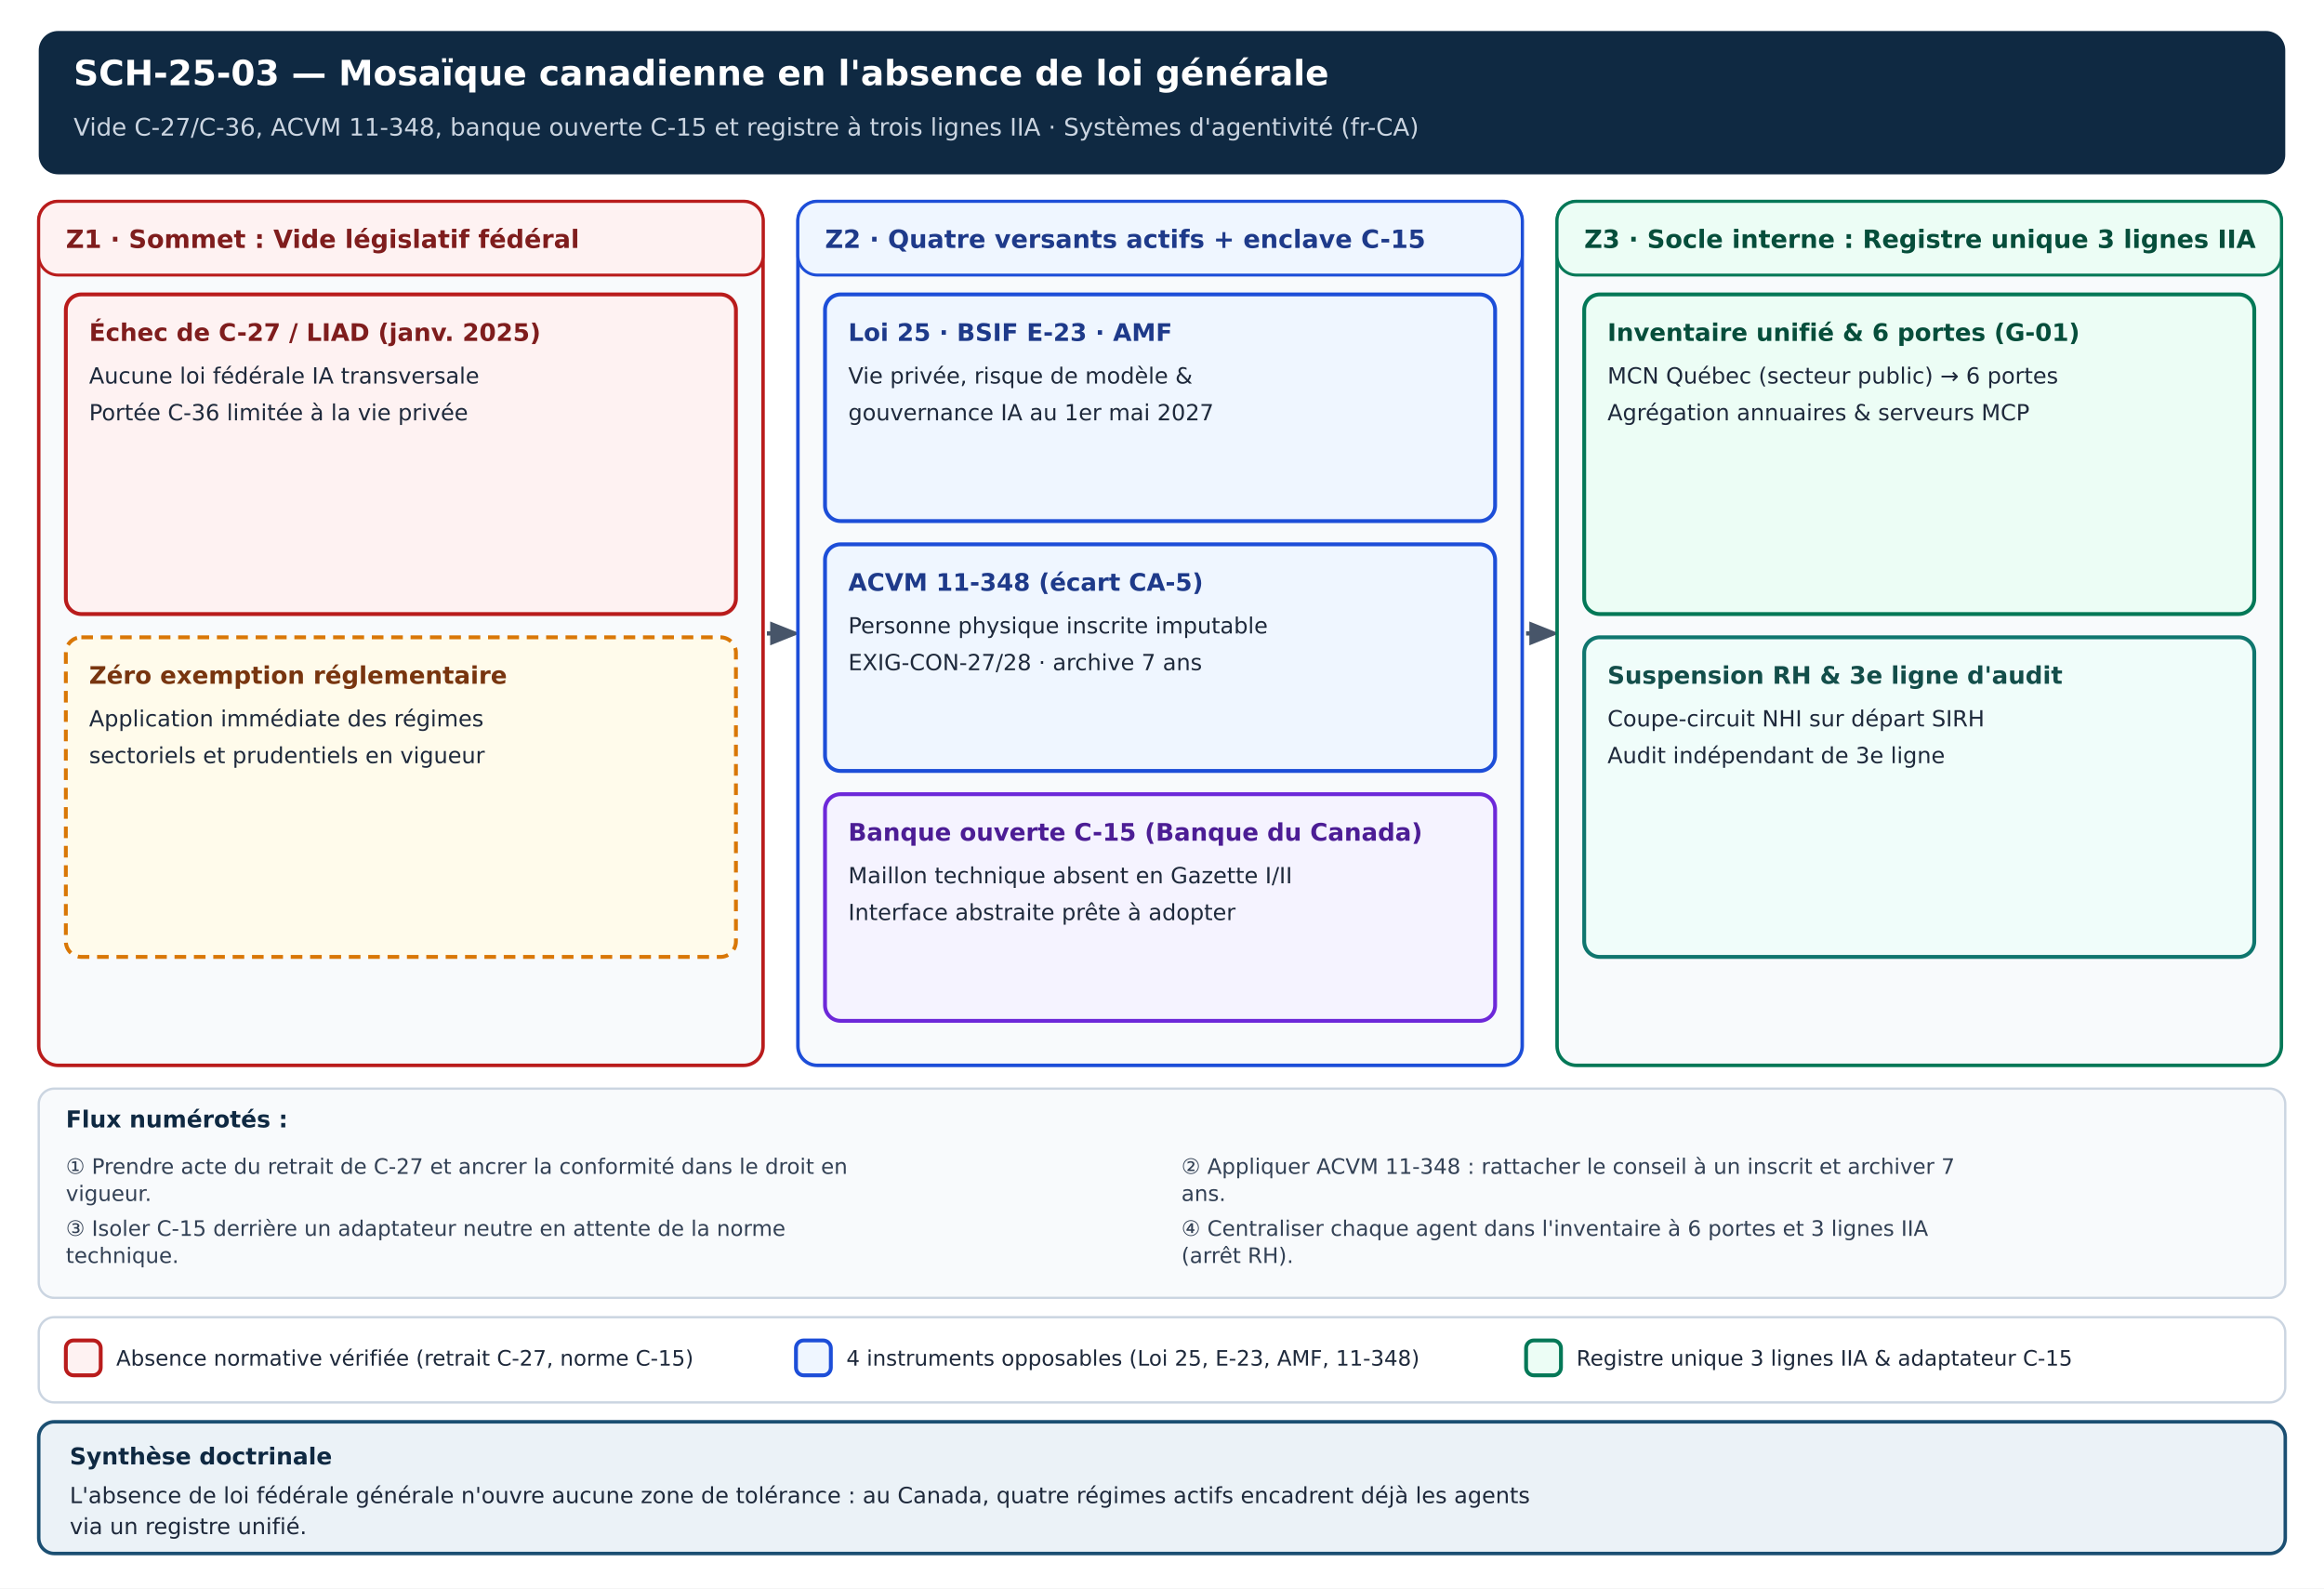
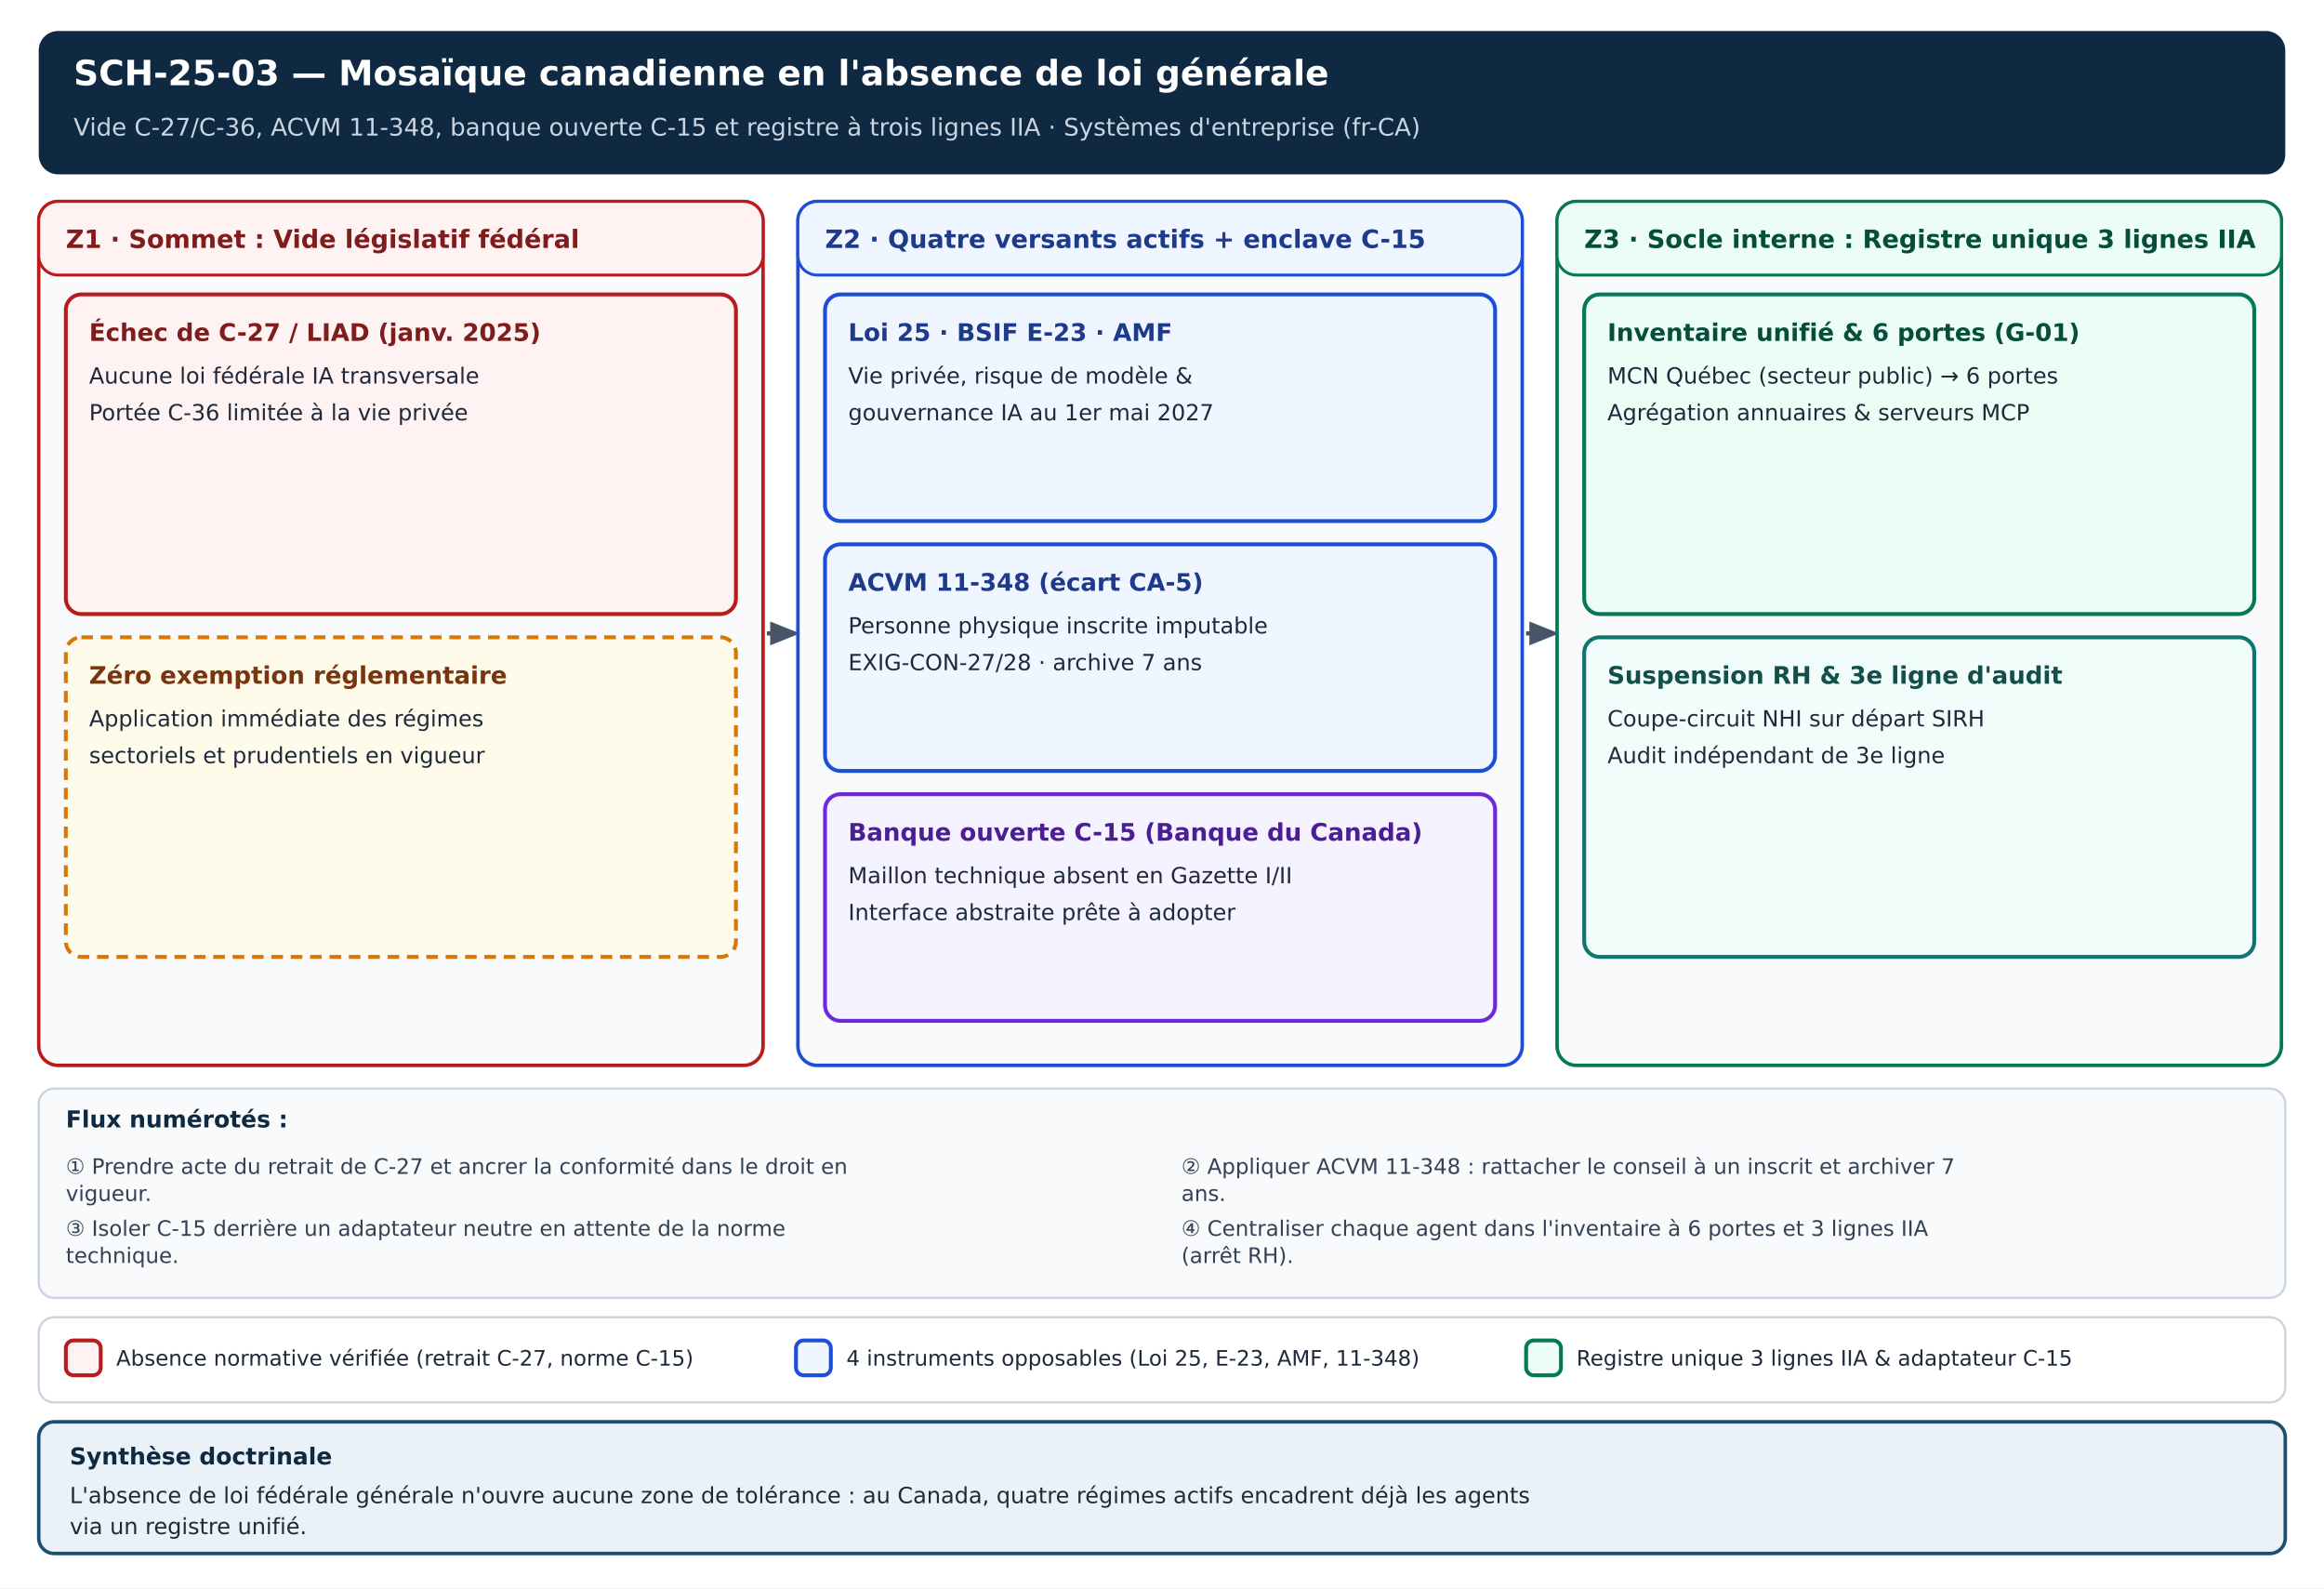
<svg xmlns="http://www.w3.org/2000/svg" viewBox="0 0 1200 820" width="1200" height="820">
  <defs>
    <marker id="arrow" viewBox="0 0 10 10" refX="8" refY="5" markerWidth="7" markerHeight="7" orient="auto-start-reverse">
      <path d="M 0 1 L 10 5 L 0 9 z" fill="#475569" />
    </marker>
  </defs>
  <rect id="bg-canvas" x="0" y="0" width="1200" height="820" fill="#FFFFFF" />
  <g id="header-bar">
    <rect x="20" y="16" width="1160" height="74" rx="10" fill="#0F2942" />
    <text x="38" y="44" font-family="DejaVu Sans, Arial, sans-serif" font-size="18" font-weight="bold" fill="#FFFFFF">SCH-25-03 — Mosaïque canadienne en l'absence de loi générale</text>
-     <text x="38" y="70" font-family="DejaVu Sans, Arial, sans-serif" font-size="12.5" fill="#CBD5E1">Vide C-27/C-36, ACVM 11-348, banque ouverte C-15 et registre à trois lignes IIA · Systèmes d'agentivité (fr-CA)</text>
+     <text x="38" y="70" font-family="DejaVu Sans, Arial, sans-serif" font-size="12.5" fill="#CBD5E1">Vide C-27/C-36, ACVM 11-348, banque ouverte C-15 et registre à trois lignes IIA · Systèmes d'entreprise (fr-CA)</text>
  </g>
  <g id="zone-Z1">
    <rect x="20" y="104" width="374" height="446" rx="10" fill="#F8FAFC" stroke="#B91C1C" stroke-width="1.8" />
    <rect x="20" y="104" width="374" height="38" rx="10" fill="#FEF2F2" stroke="#B91C1C" stroke-width="1.5" />
    <text x="34" y="128" font-family="DejaVu Sans, Arial, sans-serif" font-size="13" font-weight="bold" fill="#7F1D1D">Z1 · Sommet : Vide législatif fédéral</text>
    <line x1="396" y1="327" x2="410" y2="327" stroke="#475569" stroke-width="2.2" marker-end="url(#arrow)" />
    <g id="node-1" class="node" data-node="true">
      <rect x="34" y="152" width="346" height="165" rx="8" fill="#FEF2F2" stroke="#B91C1C" stroke-width="2" />
      <text x="46" y="176" font-family="DejaVu Sans, Arial, sans-serif" font-size="12.5" font-weight="bold" fill="#7F1D1D">Échec de C-27 / LIAD (janv. 2025)</text>
      <text x="46" y="198" font-family="DejaVu Sans, Arial, sans-serif" font-size="11.5" fill="#1E293B">Aucune loi fédérale IA transversale</text>
      <text x="46" y="217" font-family="DejaVu Sans, Arial, sans-serif" font-size="11.5" fill="#1E293B">Portée C-36 limitée à la vie privée</text>
    </g>
    <g id="node-2" class="node" data-node="true">
      <rect x="34" y="329" width="346" height="165" rx="8" fill="#FFFBEB" stroke="#D97706" stroke-width="2" stroke-dasharray="6,4" />
      <text x="46" y="353" font-family="DejaVu Sans, Arial, sans-serif" font-size="12.5" font-weight="bold" fill="#78350F">Zéro exemption réglementaire</text>
      <text x="46" y="375" font-family="DejaVu Sans, Arial, sans-serif" font-size="11.5" fill="#1E293B">Application immédiate des régimes</text>
      <text x="46" y="394" font-family="DejaVu Sans, Arial, sans-serif" font-size="11.5" fill="#1E293B">sectoriels et prudentiels en vigueur</text>
    </g>
  </g>
  <g id="zone-Z2">
    <rect x="412" y="104" width="374" height="446" rx="10" fill="#F8FAFC" stroke="#1D4ED8" stroke-width="1.8" />
    <rect x="412" y="104" width="374" height="38" rx="10" fill="#EFF6FF" stroke="#1D4ED8" stroke-width="1.5" />
    <text x="426" y="128" font-family="DejaVu Sans, Arial, sans-serif" font-size="13" font-weight="bold" fill="#1E3A8A">Z2 · Quatre versants actifs + enclave C-15</text>
    <line x1="788" y1="327" x2="802" y2="327" stroke="#475569" stroke-width="2.2" marker-end="url(#arrow)" />
    <g id="node-3" class="node" data-node="true">
      <rect x="426" y="152" width="346" height="117" rx="8" fill="#EFF6FF" stroke="#1D4ED8" stroke-width="2" />
      <text x="438" y="176" font-family="DejaVu Sans, Arial, sans-serif" font-size="12.5" font-weight="bold" fill="#1E3A8A">Loi 25 · BSIF E-23 · AMF</text>
      <text x="438" y="198" font-family="DejaVu Sans, Arial, sans-serif" font-size="11.5" fill="#1E293B">Vie privée, risque de modèle &amp;</text>
      <text x="438" y="217" font-family="DejaVu Sans, Arial, sans-serif" font-size="11.5" fill="#1E293B">gouvernance IA au 1er mai 2027</text>
    </g>
    <g id="node-4" class="node" data-node="true">
      <rect x="426" y="281" width="346" height="117" rx="8" fill="#EFF6FF" stroke="#1D4ED8" stroke-width="2" />
      <text x="438" y="305" font-family="DejaVu Sans, Arial, sans-serif" font-size="12.5" font-weight="bold" fill="#1E3A8A">ACVM 11-348 (écart CA-5)</text>
      <text x="438" y="327" font-family="DejaVu Sans, Arial, sans-serif" font-size="11.5" fill="#1E293B">Personne physique inscrite imputable</text>
      <text x="438" y="346" font-family="DejaVu Sans, Arial, sans-serif" font-size="11.5" fill="#1E293B">EXIG-CON-27/28 · archive 7 ans</text>
    </g>
    <g id="node-5" class="node" data-node="true">
      <rect x="426" y="410" width="346" height="117" rx="8" fill="#F5F3FF" stroke="#6D28D9" stroke-width="2" />
      <text x="438" y="434" font-family="DejaVu Sans, Arial, sans-serif" font-size="12.5" font-weight="bold" fill="#4C1D95">Banque ouverte C-15 (Banque du Canada)</text>
      <text x="438" y="456" font-family="DejaVu Sans, Arial, sans-serif" font-size="11.5" fill="#1E293B">Maillon technique absent en Gazette I/II</text>
      <text x="438" y="475" font-family="DejaVu Sans, Arial, sans-serif" font-size="11.5" fill="#1E293B">Interface abstraite prête à adopter</text>
    </g>
  </g>
  <g id="zone-Z3">
    <rect x="804" y="104" width="374" height="446" rx="10" fill="#F8FAFC" stroke="#047857" stroke-width="1.8" />
    <rect x="804" y="104" width="374" height="38" rx="10" fill="#ECFDF5" stroke="#047857" stroke-width="1.5" />
    <text x="818" y="128" font-family="DejaVu Sans, Arial, sans-serif" font-size="13" font-weight="bold" fill="#064E3B">Z3 · Socle interne : Registre unique 3 lignes IIA</text>
    <g id="node-6" class="node" data-node="true">
      <rect x="818" y="152" width="346" height="165" rx="8" fill="#ECFDF5" stroke="#047857" stroke-width="2" />
      <text x="830" y="176" font-family="DejaVu Sans, Arial, sans-serif" font-size="12.5" font-weight="bold" fill="#064E3B">Inventaire unifié &amp; 6 portes (G-01)</text>
      <text x="830" y="198" font-family="DejaVu Sans, Arial, sans-serif" font-size="11.5" fill="#1E293B">MCN Québec (secteur public) → 6 portes</text>
      <text x="830" y="217" font-family="DejaVu Sans, Arial, sans-serif" font-size="11.5" fill="#1E293B">Agrégation annuaires &amp; serveurs MCP</text>
    </g>
    <g id="node-7" class="node" data-node="true">
      <rect x="818" y="329" width="346" height="165" rx="8" fill="#F0FDFA" stroke="#0F766E" stroke-width="2" />
      <text x="830" y="353" font-family="DejaVu Sans, Arial, sans-serif" font-size="12.5" font-weight="bold" fill="#134E4A">Suspension RH &amp; 3e ligne d'audit</text>
      <text x="830" y="375" font-family="DejaVu Sans, Arial, sans-serif" font-size="11.5" fill="#1E293B">Coupe-circuit NHI sur départ SIRH</text>
      <text x="830" y="394" font-family="DejaVu Sans, Arial, sans-serif" font-size="11.5" fill="#1E293B">Audit indépendant de 3e ligne</text>
    </g>
  </g>
  <g id="flows-bar">
    <rect x="20" y="562" width="1160" height="108" rx="8" fill="#F8FAFC" stroke="#CBD5E1" stroke-width="1.2" />
    <text x="34" y="582" font-family="DejaVu Sans, Arial, sans-serif" font-size="12" font-weight="bold" fill="#0F2942">Flux numérotés :</text>
    <text x="34" y="606" font-family="DejaVu Sans, Arial, sans-serif" font-size="11" fill="#334155">① Prendre acte du retrait de C-27 et ancrer la conformité dans le droit en</text>
    <text x="34" y="620" font-family="DejaVu Sans, Arial, sans-serif" font-size="11" fill="#334155">vigueur.</text>
    <text x="610" y="606" font-family="DejaVu Sans, Arial, sans-serif" font-size="11" fill="#334155">② Appliquer ACVM 11-348 : rattacher le conseil à un inscrit et archiver 7</text>
    <text x="610" y="620" font-family="DejaVu Sans, Arial, sans-serif" font-size="11" fill="#334155">ans.</text>
    <text x="34" y="638" font-family="DejaVu Sans, Arial, sans-serif" font-size="11" fill="#334155">③ Isoler C-15 derrière un adaptateur neutre en attente de la norme</text>
    <text x="34" y="652" font-family="DejaVu Sans, Arial, sans-serif" font-size="11" fill="#334155">technique.</text>
    <text x="610" y="638" font-family="DejaVu Sans, Arial, sans-serif" font-size="11" fill="#334155">④ Centraliser chaque agent dans l'inventaire à 6 portes et 3 lignes IIA</text>
    <text x="610" y="652" font-family="DejaVu Sans, Arial, sans-serif" font-size="11" fill="#334155">(arrêt RH).</text>
  </g>
  <g id="legend-bar">
    <rect x="20" y="680" width="1160" height="44" rx="8" fill="#FFFFFF" stroke="#CBD5E1" stroke-width="1.2" />
    <rect x="34" y="692" width="18" height="18" rx="4" fill="#FEF2F2" stroke="#B91C1C" stroke-width="2" />
    <text x="60" y="705" font-family="DejaVu Sans, Arial, sans-serif" font-size="11" fill="#1E293B">Absence normative vérifiée (retrait C-27, norme C-15)</text>
    <rect x="411" y="692" width="18" height="18" rx="4" fill="#EFF6FF" stroke="#1D4ED8" stroke-width="2" />
    <text x="437" y="705" font-family="DejaVu Sans, Arial, sans-serif" font-size="11" fill="#1E293B">4 instruments opposables (Loi 25, E-23, AMF, 11-348)</text>
    <rect x="788" y="692" width="18" height="18" rx="4" fill="#ECFDF5" stroke="#047857" stroke-width="2" />
    <text x="814" y="705" font-family="DejaVu Sans, Arial, sans-serif" font-size="11" fill="#1E293B">Registre unique 3 lignes IIA &amp; adaptateur C-15</text>
  </g>
  <g id="takeaway-box">
    <rect x="20" y="734" width="1160" height="68" rx="8" fill="#EBF2F7" stroke="#1B4F72" stroke-width="1.8" />
    <text x="36" y="756" font-family="DejaVu Sans, Arial, sans-serif" font-size="12" font-weight="bold" fill="#0F2942">Synthèse doctrinale</text>
    <text x="36" y="776" font-family="DejaVu Sans, Arial, sans-serif" font-size="11.5" fill="#1E293B">L'absence de loi fédérale générale n'ouvre aucune zone de tolérance : au Canada, quatre régimes actifs encadrent déjà les agents</text>
    <text x="36" y="792" font-family="DejaVu Sans, Arial, sans-serif" font-size="11.5" fill="#1E293B">via un registre unifié.</text>
  </g>
</svg>
